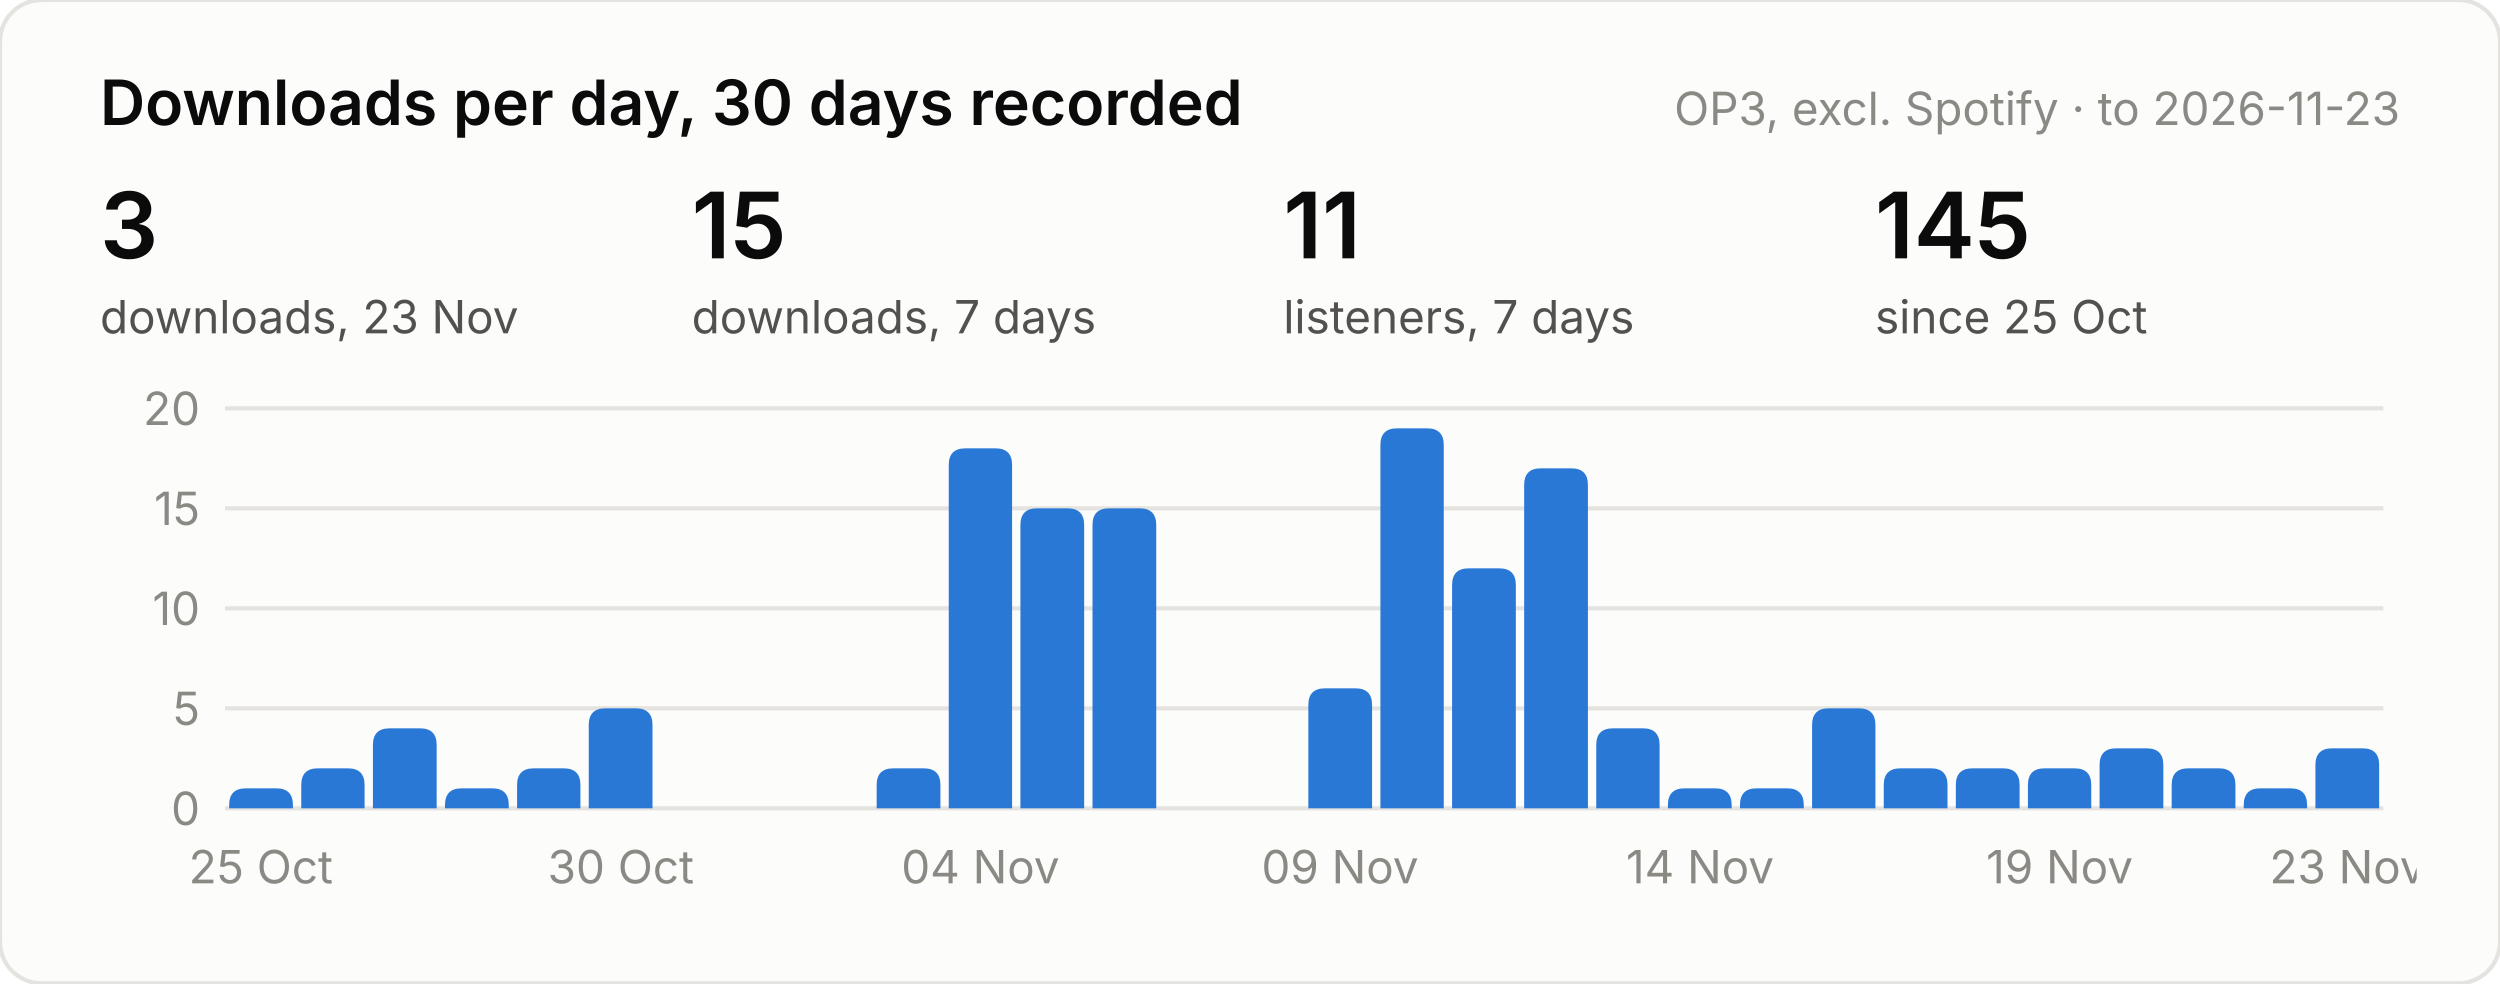
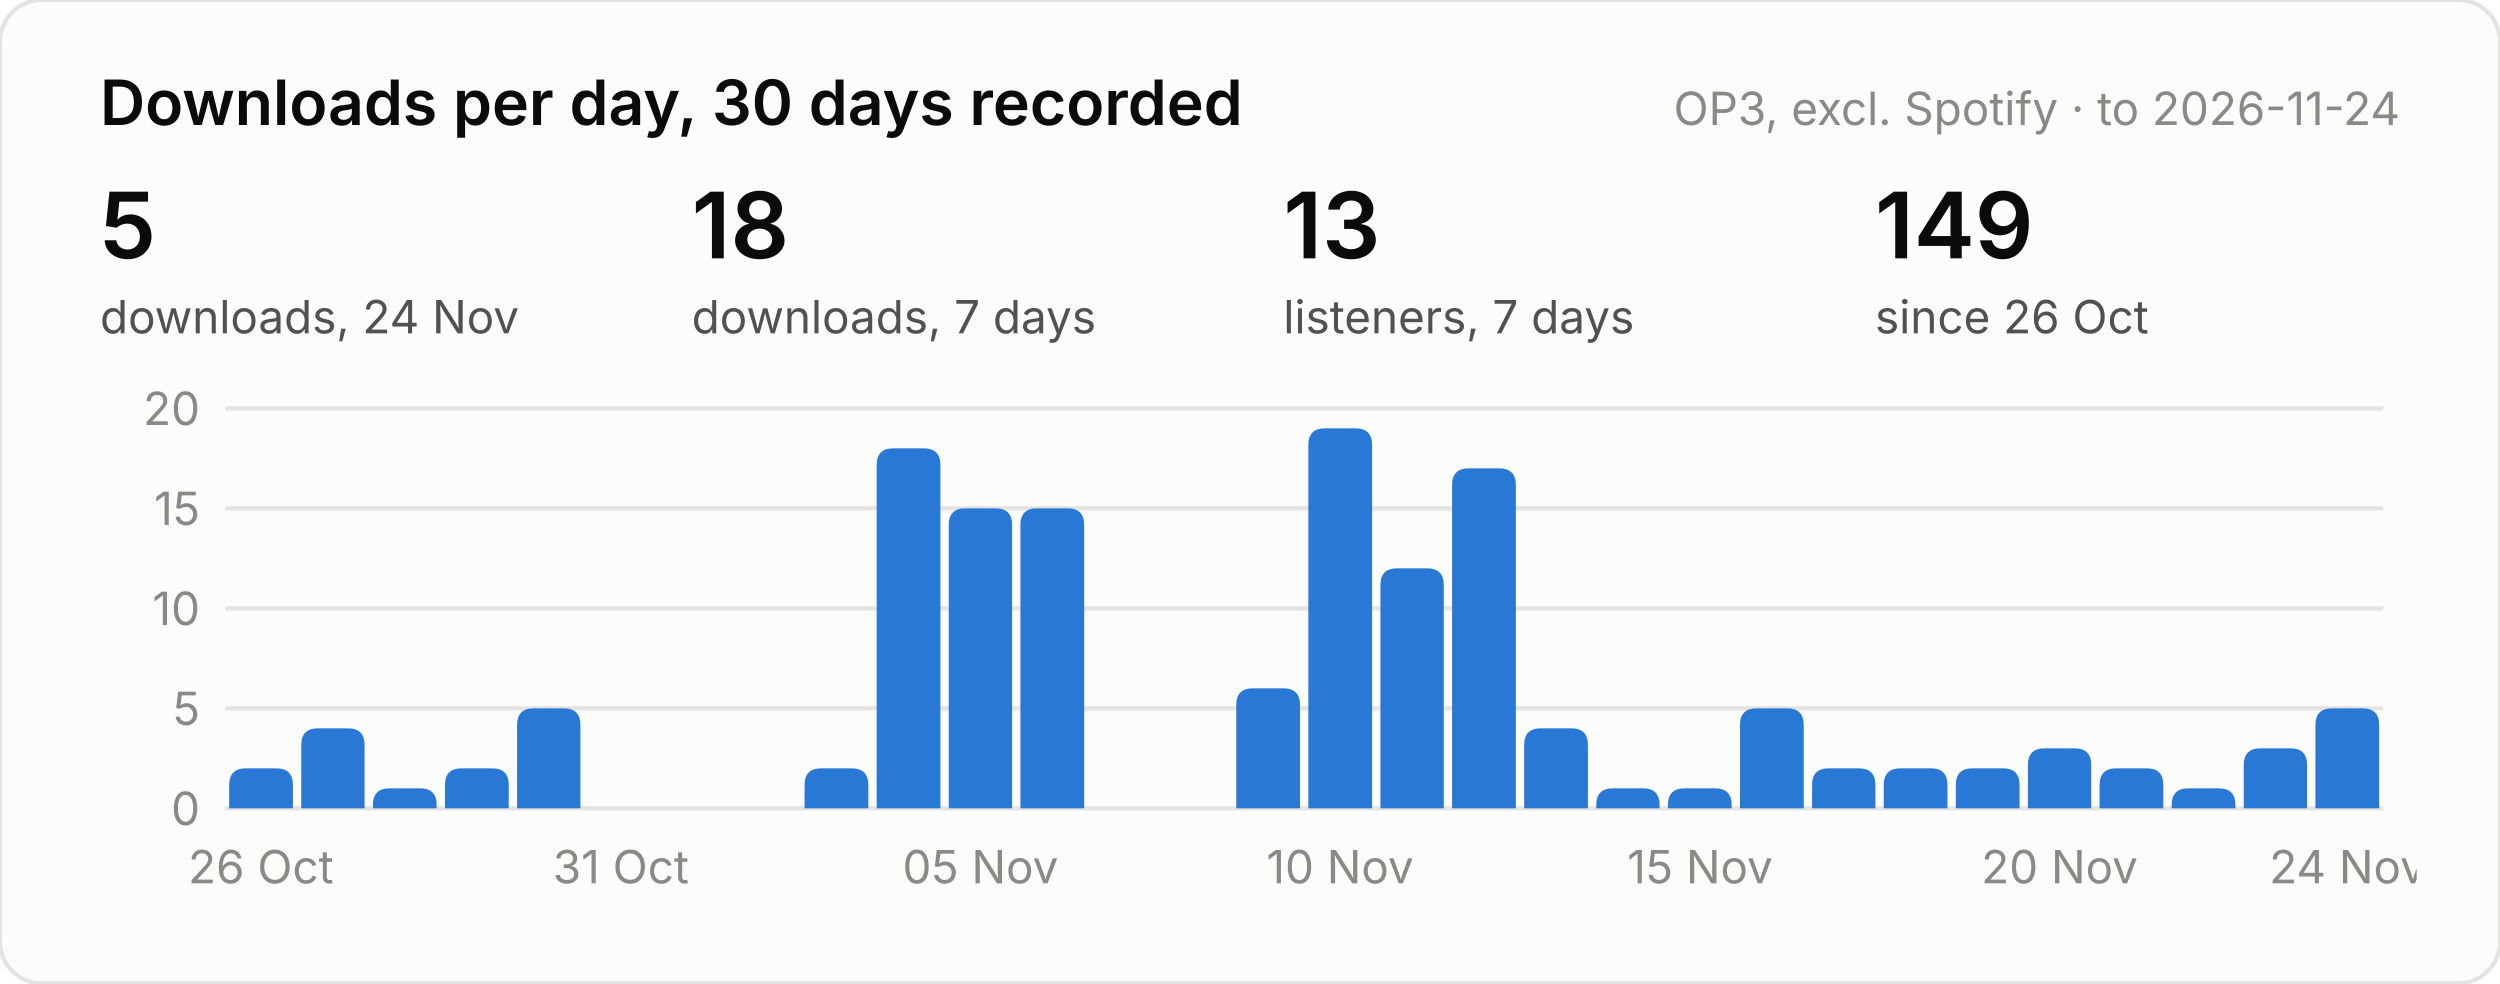
- <svg xmlns="http://www.w3.org/2000/svg" viewBox="0 0 600 236" width="600" height="236" role="img" aria-label="Podcast downloads: 15 in the last 7 days">
+ <svg xmlns="http://www.w3.org/2000/svg" viewBox="0 0 600 236" width="600" height="236" role="img" aria-label="Podcast downloads: 18 in the last 7 days">
  <style>text { font-family:system-ui,-apple-system,'Segoe UI',sans-serif; fill:#8a8984; font-size:11px; }
.h { fill:#0b0b0b; font-size:15px; font-weight:600; } .v { fill:#0b0b0b; font-size:22px; font-weight:600; }
.k { fill:#52514e; font-size:11px; } .grid { stroke:#e4e3df; } .bar { fill:#2a78d6; } .bar.today { opacity:.5; }
.gap { stroke:#8a8984; stroke-dasharray:2 2; } .hit { fill:none; }</style>
  <rect width="600" height="236" rx="10" fill="#fcfcfb" stroke="#e4e3df" />
  <text x="24" y="30" class="h">Downloads per day, 30 days recorded</text>
-   <text x="576" y="30" text-anchor="end">OP3, excl. Spotify · to 2026-11-23</text>
-   <text x="24" y="62" class="v">3</text>
-   <text x="24" y="80" class="k">downloads, 23 Nov</text>
-   <text x="166" y="62" class="v">15</text>
+   <text x="576" y="30" text-anchor="end">OP3, excl. Spotify · to 2026-11-24</text>
+   <text x="24" y="62" class="v">5</text>
+   <text x="24" y="80" class="k">downloads, 24 Nov</text>
+   <text x="166" y="62" class="v">18</text>
  <text x="166" y="80" class="k">downloads, 7 days</text>
-   <text x="308" y="62" class="v">11</text>
+   <text x="308" y="62" class="v">13</text>
  <text x="308" y="80" class="k">listeners, 7 days</text>
-   <text x="450" y="62" class="v">145</text>
-   <text x="450" y="80" class="k">since 25 Oct</text>
+   <text x="450" y="62" class="v">149</text>
+   <text x="450" y="80" class="k">since 26 Oct</text>
  <svg x="20" y="88" width="560" height="130" viewBox="0 0 560 130" role="img" aria-label="Downloads per day, 30 days">
    <line class="grid" x1="34" x2="552" y1="106.0" y2="106.0" />
    <text x="28" y="110.0" text-anchor="end">0</text>
    <line class="grid" x1="34" x2="552" y1="82.0" y2="82.0" />
    <text x="28" y="86.0" text-anchor="end">5</text>
    <line class="grid" x1="34" x2="552" y1="58.0" y2="58.0" />
    <text x="28" y="62.0" text-anchor="end">10</text>
    <line class="grid" x1="34" x2="552" y1="34.0" y2="34.0" />
    <text x="28" y="38.0" text-anchor="end">15</text>
    <line class="grid" x1="34" x2="552" y1="10.0" y2="10.0" />
    <text x="28" y="14.0" text-anchor="end">20</text>
    <g class="col">
      <rect class="hit" x="34.0" y="10" width="17.3" height="96" />
-       <path class="bar" d="M35.0,106.0V105.2Q35.0,101.2 39.0,101.2H46.3Q50.3,101.2 50.3,105.2V106.0Z" />
+       <path class="bar" d="M35.0,106.0V100.4Q35.0,96.4 39.0,96.4H46.3Q50.3,96.4 50.3,100.4V106.0Z" />
    </g>
-     <text x="42.6" y="124" text-anchor="middle">25 Oct</text>
+     <text x="42.6" y="124" text-anchor="middle">26 Oct</text>
    <g class="col">
      <rect class="hit" x="51.3" y="10" width="17.3" height="96" />
-       <path class="bar" d="M52.3,106.0V100.4Q52.3,96.4 56.3,96.4H63.5Q67.5,96.4 67.5,100.4V106.0Z" />
+       <path class="bar" d="M52.3,106.0V90.8Q52.3,86.8 56.3,86.8H63.5Q67.5,86.8 67.5,90.8V106.0Z" />
    </g>
    <g class="col">
      <rect class="hit" x="68.5" y="10" width="17.3" height="96" />
-       <path class="bar" d="M69.5,106.0V90.8Q69.5,86.8 73.5,86.8H80.8Q84.8,86.8 84.8,90.8V106.0Z" />
+       <path class="bar" d="M69.5,106.0V105.2Q69.5,101.2 73.5,101.2H80.8Q84.8,101.2 84.8,105.2V106.0Z" />
    </g>
    <g class="col">
      <rect class="hit" x="85.8" y="10" width="17.3" height="96" />
-       <path class="bar" d="M86.8,106.0V105.2Q86.8,101.2 90.8,101.2H98.1Q102.1,101.2 102.1,105.2V106.0Z" />
+       <path class="bar" d="M86.8,106.0V100.4Q86.8,96.4 90.8,96.4H98.1Q102.1,96.4 102.1,100.4V106.0Z" />
    </g>
    <g class="col">
      <rect class="hit" x="103.1" y="10" width="17.3" height="96" />
-       <path class="bar" d="M104.1,106.0V100.4Q104.1,96.4 108.1,96.4H115.3Q119.3,96.4 119.3,100.4V106.0Z" />
+       <path class="bar" d="M104.1,106.0V86.0Q104.1,82.0 108.1,82.0H115.3Q119.3,82.0 119.3,86.0V106.0Z" />
    </g>
    <g class="col">
      <rect class="hit" x="120.3" y="10" width="17.3" height="96" />
-       <path class="bar" d="M121.3,106.0V86.0Q121.3,82.0 125.3,82.0H132.6Q136.6,82.0 136.6,86.0V106.0Z" />
    </g>
-     <text x="129.0" y="124" text-anchor="middle">30 Oct</text>
+     <text x="129.0" y="124" text-anchor="middle">31 Oct</text>
    <g class="col">
      <rect class="hit" x="137.6" y="10" width="17.3" height="96" />
    </g>
    <g class="col">
      <rect class="hit" x="154.9" y="10" width="17.3" height="96" />
    </g>
    <g class="col">
      <rect class="hit" x="172.1" y="10" width="17.3" height="96" />
+       <path class="bar" d="M173.1,106.0V100.4Q173.1,96.4 177.1,96.4H184.4Q188.4,96.4 188.4,100.4V106.0Z" />
    </g>
    <g class="col">
      <rect class="hit" x="189.4" y="10" width="17.3" height="96" />
-       <path class="bar" d="M190.4,106.0V100.4Q190.4,96.4 194.4,96.4H201.7Q205.7,96.4 205.7,100.4V106.0Z" />
+       <path class="bar" d="M190.4,106.0V23.6Q190.4,19.6 194.4,19.6H201.7Q205.7,19.6 205.7,23.6V106.0Z" />
    </g>
    <g class="col">
      <rect class="hit" x="206.7" y="10" width="17.3" height="96" />
-       <path class="bar" d="M207.7,106.0V23.6Q207.7,19.6 211.7,19.6H218.9Q222.9,19.6 222.9,23.6V106.0Z" />
+       <path class="bar" d="M207.7,106.0V38.0Q207.7,34.0 211.7,34.0H218.9Q222.9,34.0 222.9,38.0V106.0Z" />
    </g>
-     <text x="215.3" y="124" text-anchor="middle">04 Nov</text>
+     <text x="215.3" y="124" text-anchor="middle">05 Nov</text>
    <g class="col">
      <rect class="hit" x="223.9" y="10" width="17.3" height="96" />
      <path class="bar" d="M224.9,106.0V38.0Q224.9,34.0 228.9,34.0H236.2Q240.2,34.0 240.2,38.0V106.0Z" />
    </g>
    <g class="col">
      <rect class="hit" x="241.2" y="10" width="17.3" height="96" />
-       <path class="bar" d="M242.2,106.0V38.0Q242.2,34.0 246.2,34.0H253.5Q257.5,34.0 257.5,38.0V106.0Z" />
    </g>
    <g class="col">
      <rect class="hit" x="258.5" y="10" width="17.3" height="96" />
    </g>
    <g class="col">
      <rect class="hit" x="275.7" y="10" width="17.3" height="96" />
+       <path class="bar" d="M276.7,106.0V81.2Q276.7,77.2 280.7,77.2H288.0Q292.0,77.2 292.0,81.2V106.0Z" />
    </g>
    <g class="col">
      <rect class="hit" x="293.0" y="10" width="17.3" height="96" />
-       <path class="bar" d="M294.0,106.0V81.2Q294.0,77.2 298.0,77.2H305.3Q309.3,77.2 309.3,81.2V106.0Z" />
+       <path class="bar" d="M294.0,106.0V18.8Q294.0,14.8 298.0,14.8H305.3Q309.3,14.8 309.3,18.8V106.0Z" />
    </g>
-     <text x="301.6" y="124" text-anchor="middle">09 Nov</text>
+     <text x="301.6" y="124" text-anchor="middle">10 Nov</text>
    <g class="col">
      <rect class="hit" x="310.3" y="10" width="17.3" height="96" />
-       <path class="bar" d="M311.3,106.0V18.8Q311.3,14.8 315.3,14.8H322.5Q326.5,14.8 326.5,18.8V106.0Z" />
+       <path class="bar" d="M311.3,106.0V52.4Q311.3,48.4 315.3,48.4H322.5Q326.5,48.4 326.5,52.4V106.0Z" />
    </g>
    <g class="col">
      <rect class="hit" x="327.5" y="10" width="17.3" height="96" />
-       <path class="bar" d="M328.5,106.0V52.4Q328.5,48.4 332.5,48.4H339.8Q343.8,48.4 343.8,52.4V106.0Z" />
+       <path class="bar" d="M328.5,106.0V28.4Q328.5,24.4 332.5,24.4H339.8Q343.8,24.4 343.8,28.4V106.0Z" />
    </g>
    <g class="col">
      <rect class="hit" x="344.8" y="10" width="17.3" height="96" />
-       <path class="bar" d="M345.8,106.0V28.4Q345.8,24.4 349.8,24.4H357.1Q361.1,24.4 361.1,28.4V106.0Z" />
+       <path class="bar" d="M345.8,106.0V90.8Q345.8,86.8 349.8,86.8H357.1Q361.1,86.8 361.1,90.8V106.0Z" />
    </g>
    <g class="col">
      <rect class="hit" x="362.1" y="10" width="17.3" height="96" />
-       <path class="bar" d="M363.1,106.0V90.8Q363.1,86.8 367.1,86.8H374.3Q378.3,86.8 378.3,90.8V106.0Z" />
+       <path class="bar" d="M363.1,106.0V105.2Q363.1,101.2 367.1,101.2H374.3Q378.3,101.2 378.3,105.2V106.0Z" />
    </g>
    <g class="col">
      <rect class="hit" x="379.3" y="10" width="17.3" height="96" />
      <path class="bar" d="M380.3,106.0V105.2Q380.3,101.2 384.3,101.2H391.6Q395.6,101.2 395.6,105.2V106.0Z" />
    </g>
-     <text x="388.0" y="124" text-anchor="middle">14 Nov</text>
+     <text x="388.0" y="124" text-anchor="middle">15 Nov</text>
    <g class="col">
      <rect class="hit" x="396.6" y="10" width="17.3" height="96" />
-       <path class="bar" d="M397.6,106.0V105.2Q397.6,101.2 401.6,101.2H408.9Q412.9,101.2 412.9,105.2V106.0Z" />
+       <path class="bar" d="M397.6,106.0V86.0Q397.6,82.0 401.6,82.0H408.9Q412.9,82.0 412.9,86.0V106.0Z" />
    </g>
    <g class="col">
      <rect class="hit" x="413.9" y="10" width="17.3" height="96" />
-       <path class="bar" d="M414.9,106.0V86.0Q414.9,82.0 418.9,82.0H426.1Q430.1,82.0 430.1,86.0V106.0Z" />
+       <path class="bar" d="M414.9,106.0V100.4Q414.9,96.4 418.9,96.4H426.1Q430.1,96.4 430.1,100.4V106.0Z" />
    </g>
    <g class="col">
      <rect class="hit" x="431.1" y="10" width="17.3" height="96" />
      <path class="bar" d="M432.1,106.0V100.4Q432.1,96.4 436.1,96.4H443.4Q447.4,96.4 447.4,100.4V106.0Z" />
    </g>
    <g class="col">
      <rect class="hit" x="448.4" y="10" width="17.3" height="96" />
      <path class="bar" d="M449.4,106.0V100.4Q449.4,96.4 453.4,96.4H460.7Q464.7,96.4 464.7,100.4V106.0Z" />
    </g>
    <g class="col">
      <rect class="hit" x="465.7" y="10" width="17.3" height="96" />
-       <path class="bar" d="M466.7,106.0V100.4Q466.7,96.4 470.7,96.4H477.9Q481.9,96.4 481.9,100.4V106.0Z" />
+       <path class="bar" d="M466.7,106.0V95.6Q466.7,91.6 470.7,91.6H477.9Q481.9,91.6 481.9,95.6V106.0Z" />
    </g>
-     <text x="474.3" y="124" text-anchor="middle">19 Nov</text>
+     <text x="474.3" y="124" text-anchor="middle">20 Nov</text>
    <g class="col">
      <rect class="hit" x="482.9" y="10" width="17.3" height="96" />
-       <path class="bar" d="M483.9,106.0V95.6Q483.9,91.6 487.9,91.6H495.2Q499.2,91.6 499.2,95.6V106.0Z" />
+       <path class="bar" d="M483.9,106.0V100.4Q483.9,96.4 487.9,96.4H495.2Q499.2,96.4 499.2,100.4V106.0Z" />
    </g>
    <g class="col">
      <rect class="hit" x="500.2" y="10" width="17.3" height="96" />
-       <path class="bar" d="M501.2,106.0V100.4Q501.2,96.4 505.2,96.4H512.5Q516.5,96.4 516.5,100.4V106.0Z" />
+       <path class="bar" d="M501.2,106.0V105.2Q501.2,101.2 505.2,101.2H512.5Q516.5,101.2 516.5,105.2V106.0Z" />
    </g>
    <g class="col">
      <rect class="hit" x="517.5" y="10" width="17.3" height="96" />
-       <path class="bar" d="M518.5,106.0V105.2Q518.5,101.2 522.5,101.2H529.7Q533.7,101.2 533.7,105.2V106.0Z" />
+       <path class="bar" d="M518.5,106.0V95.6Q518.5,91.6 522.5,91.6H529.7Q533.7,91.6 533.7,95.6V106.0Z" />
    </g>
    <g class="col">
      <rect class="hit" x="534.7" y="10" width="17.3" height="96" />
-       <path class="bar" d="M535.7,106.0V95.6Q535.7,91.6 539.7,91.6H547.0Q551.0,91.6 551.0,95.6V106.0Z" />
+       <path class="bar" d="M535.7,106.0V86.0Q535.7,82.0 539.7,82.0H547.0Q551.0,82.0 551.0,86.0V106.0Z" />
    </g>
-     <text x="543.4" y="124" text-anchor="middle">23 Nov</text>
+     <text x="543.4" y="124" text-anchor="middle">24 Nov</text>
  </svg>
</svg>
